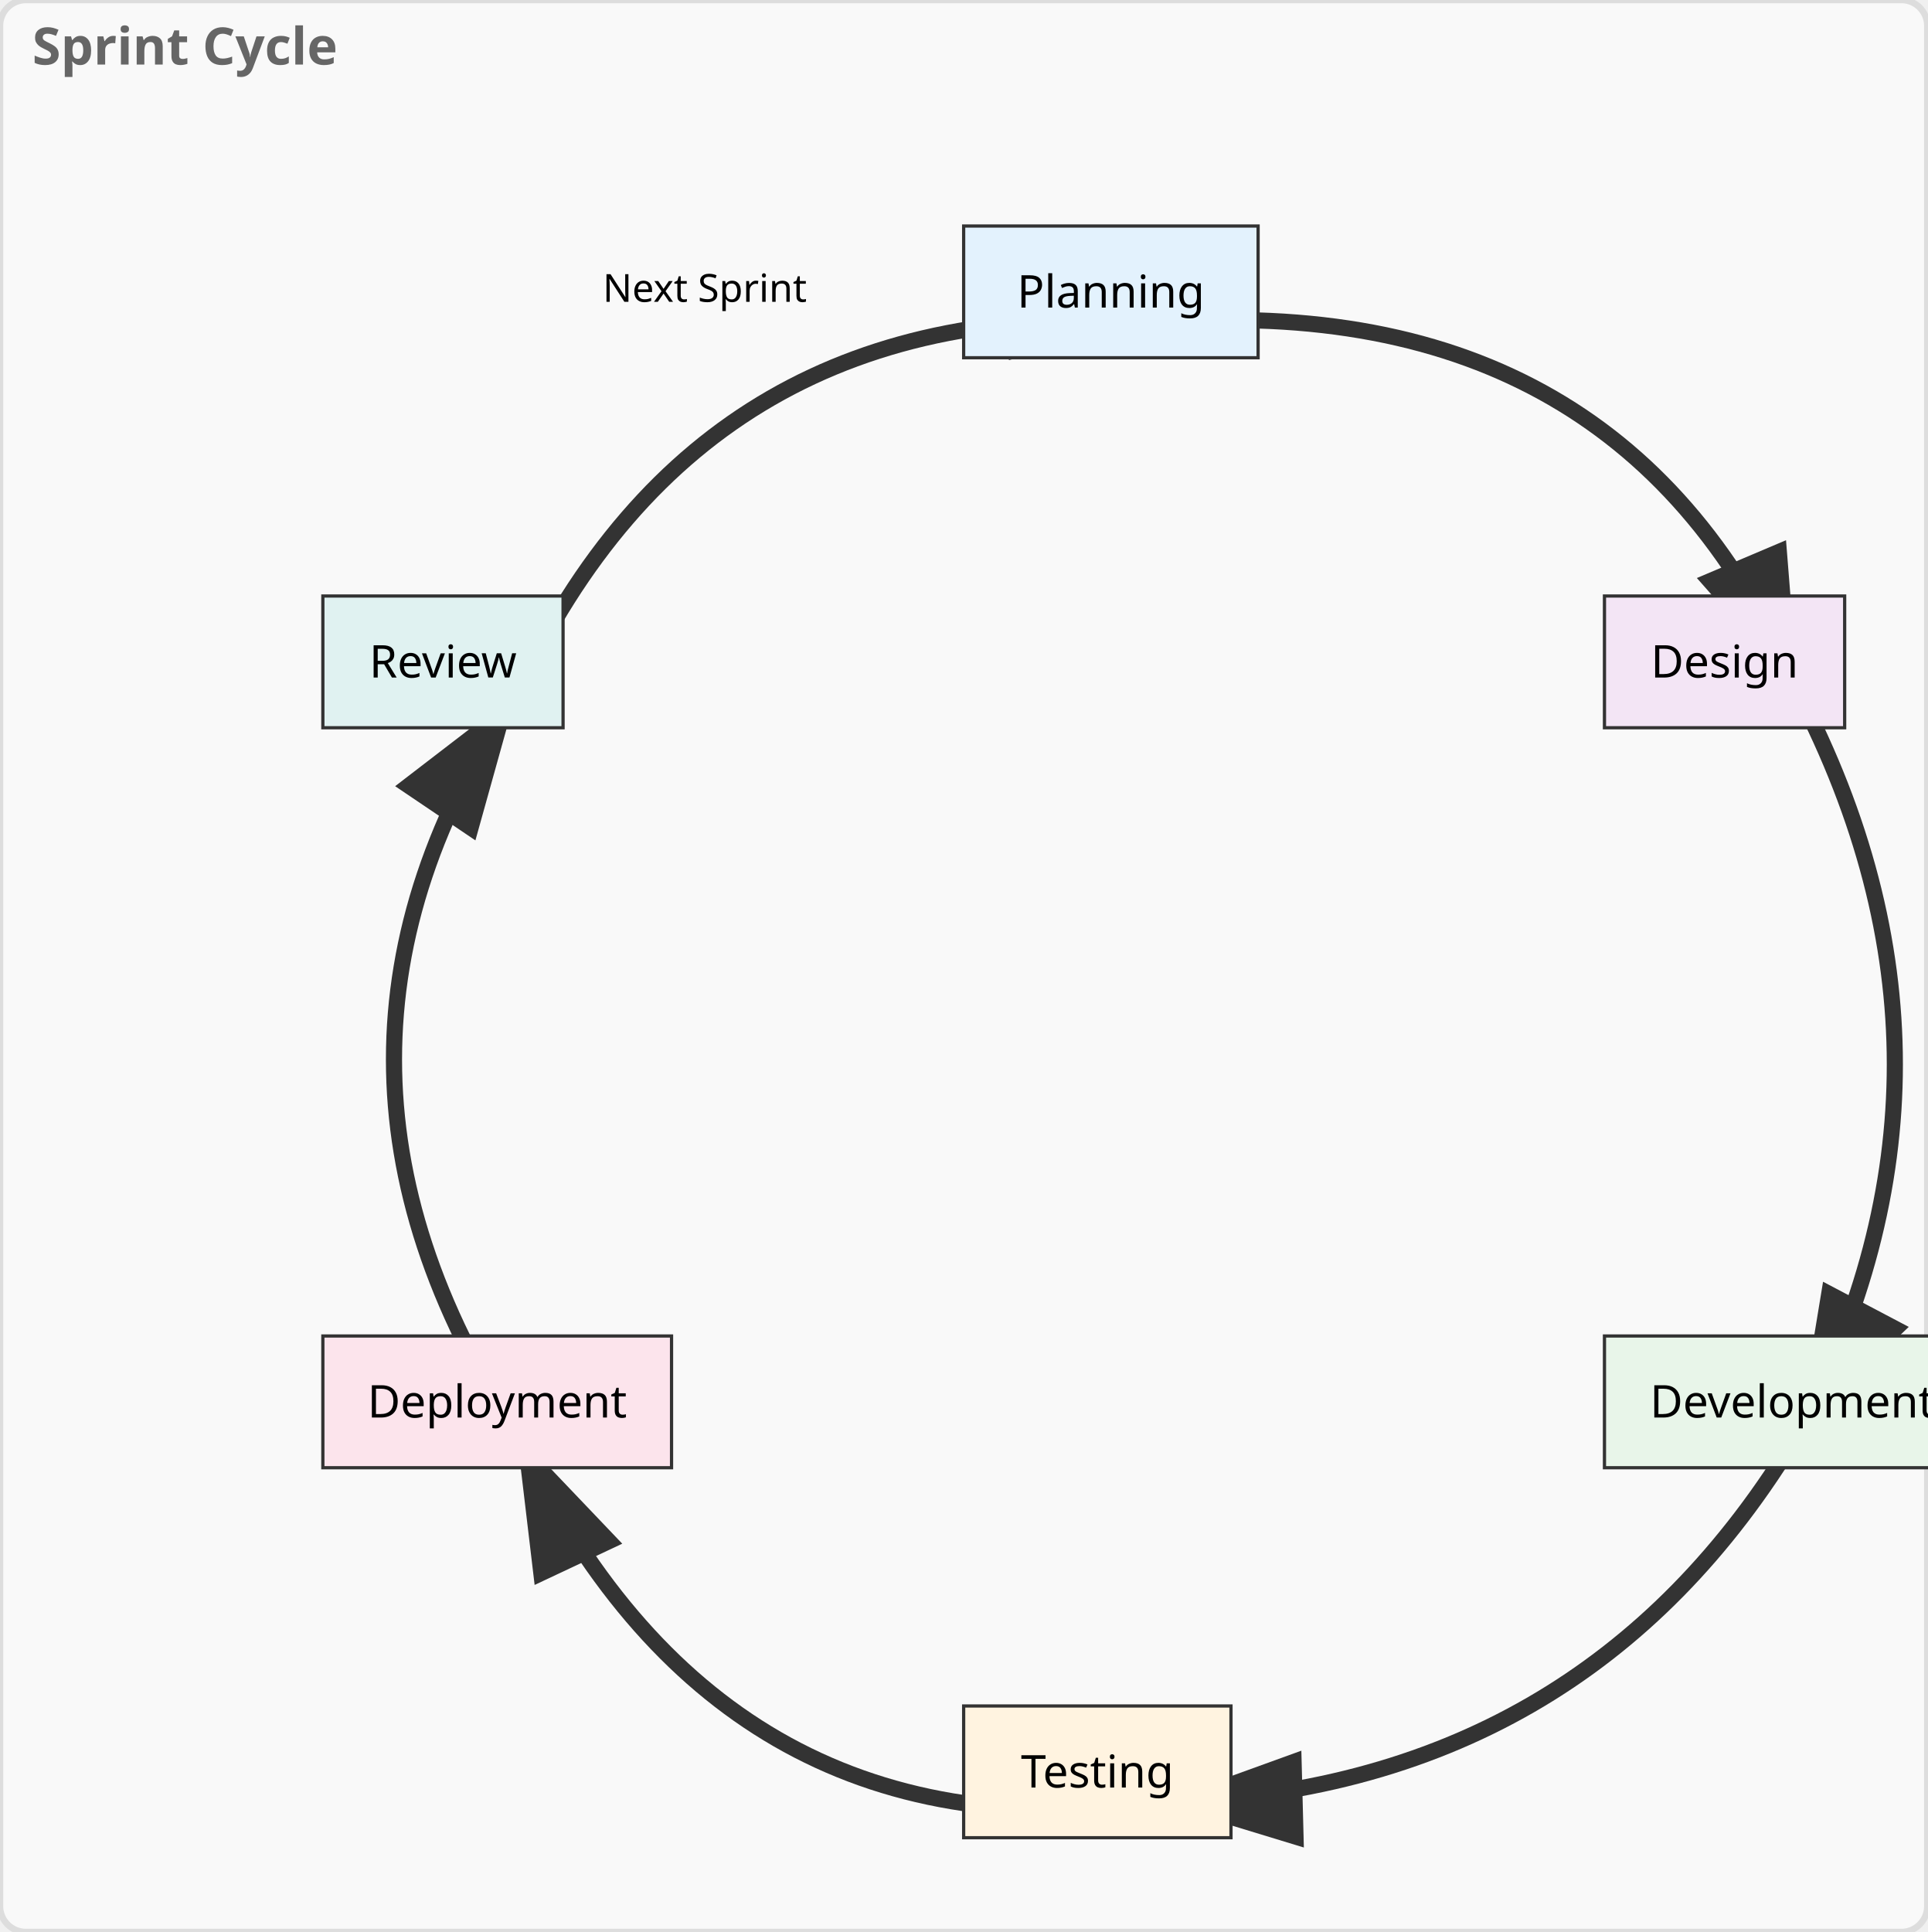
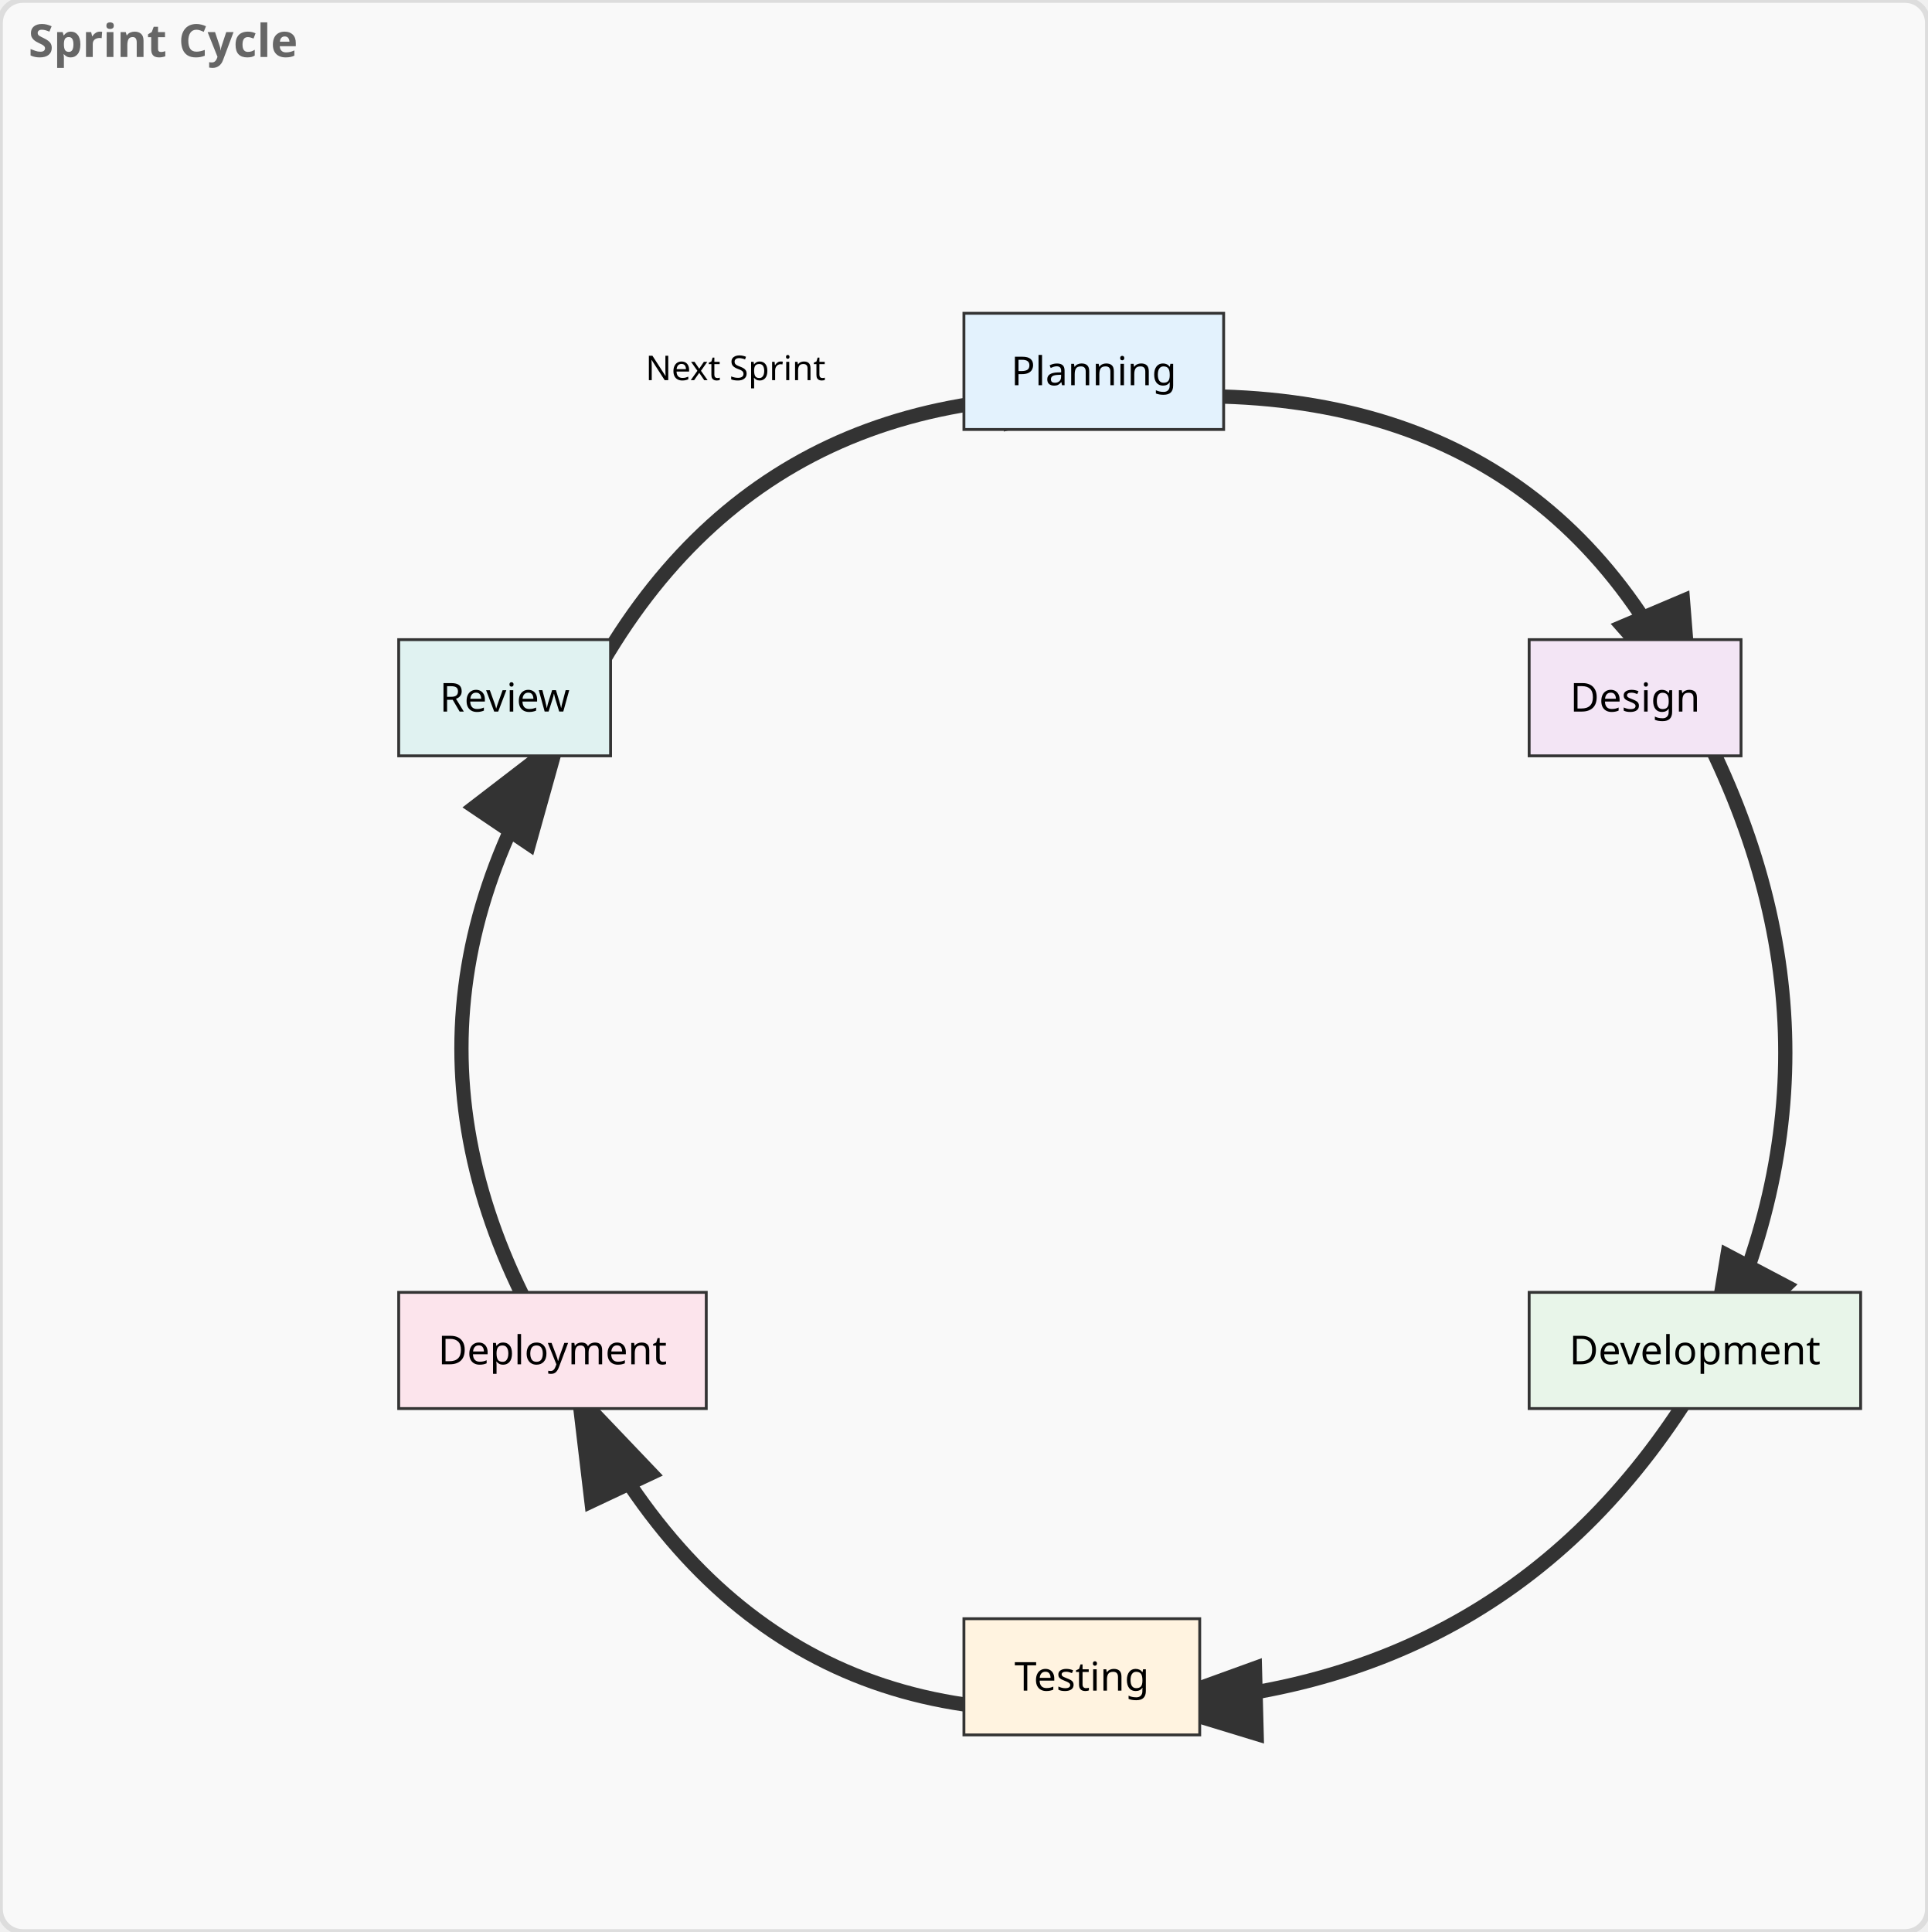
- <svg xmlns="http://www.w3.org/2000/svg" width="596.957" height="598.366" viewBox="0 0 596.957 598.366" role="img" aria-labelledby="diagram-title">
+ <svg xmlns="http://www.w3.org/2000/svg" width="676.957" height="678.366" viewBox="0 0 676.957 678.366" role="img" aria-labelledby="diagram-title">
  <defs>
    <style type="text/css">.runiq-node-text { font-family: sans-serif; font-size: 14px; }.runiq-edge-text { font-family: sans-serif; font-size: 12px; }.runiq-container-label { font-family: sans-serif; font-size: 16px; font-weight: bold; fill: #666; }</style>
    <pattern id="pedigree-half-fill" width="40" height="40" patternUnits="userSpaceOnUse">
      <rect x="0" y="0" width="20" height="40" fill="#000" />
      <rect x="20" y="0" width="20" height="40" fill="#fff" />
    </pattern>
  </defs>
  <g data-runiq-container="sprint-cycle">
-     <rect x="0" y="0" width="596.957" height="598.366" fill="#f9f9f9" stroke="#ddd" stroke-width="2" rx="8" />
+     <rect x="0" y="0" width="676.957" height="678.366" fill="#f9f9f9" stroke="#ddd" stroke-width="2" rx="8" />
    <text x="10" y="20" class="runiq-container-label">Sprint Cycle</text>
  </g>
  <g data-runiq-edge="planning-design">
    <defs>
      <marker id="arrow-standard-planning-design" markerWidth="10" markerHeight="10" refX="9" refY="3" orient="auto" markerUnits="strokeWidth">
        <polygon points="0,0 0,6 9,3" fill="#333" />
      </marker>
    </defs>
-     <path d="M 358.478 100 Q 503.699 89.041 556.957 214.592" fill="none" stroke="#333" stroke-width="5" marker-end="url(#arrow-standard-planning-design)" />
+     <path d="M 398.478 140 Q 543.699 129.041 596.957 254.592" fill="none" stroke="#333" stroke-width="5" marker-end="url(#arrow-standard-planning-design)" />
  </g>
  <g data-runiq-edge="design-development">
    <defs>
      <marker id="arrow-standard-design-development" markerWidth="10" markerHeight="10" refX="9" refY="3" orient="auto" markerUnits="strokeWidth">
        <polygon points="0,0 0,6 9,3" fill="#333" />
      </marker>
    </defs>
-     <path d="M 556.957 214.592 Q 616.844 330.121 556.957 443.775" fill="none" stroke="#333" stroke-width="5" marker-end="url(#arrow-standard-design-development)" />
+     <path d="M 596.957 254.592 Q 656.844 370.121 596.957 483.775" fill="none" stroke="#333" stroke-width="5" marker-end="url(#arrow-standard-design-development)" />
  </g>
  <g data-runiq-edge="development-testing">
    <defs>
      <marker id="arrow-standard-development-testing" markerWidth="10" markerHeight="10" refX="9" refY="3" orient="auto" markerUnits="strokeWidth">
        <polygon points="0,0 0,6 9,3" fill="#333" />
      </marker>
    </defs>
-     <path d="M 556.957 443.775 Q 490.558 554.955 358.478 558.366" fill="none" stroke="#333" stroke-width="5" marker-end="url(#arrow-standard-development-testing)" />
+     <path d="M 596.957 483.775 Q 530.558 594.955 398.478 598.366" fill="none" stroke="#333" stroke-width="5" marker-end="url(#arrow-standard-development-testing)" />
  </g>
  <g data-runiq-edge="testing-deployment">
    <defs>
      <marker id="arrow-standard-testing-deployment" markerWidth="10" markerHeight="10" refX="9" refY="3" orient="auto" markerUnits="strokeWidth">
        <polygon points="0,0 0,6 9,3" fill="#333" />
      </marker>
    </defs>
-     <path d="M 358.478 558.366 Q 222.351 576.235 160 443.775" fill="none" stroke="#333" stroke-width="5" marker-end="url(#arrow-standard-testing-deployment)" />
+     <path d="M 398.478 598.366 Q 262.351 616.235 200 483.775" fill="none" stroke="#333" stroke-width="5" marker-end="url(#arrow-standard-testing-deployment)" />
  </g>
  <g data-runiq-edge="deployment-review">
    <defs>
      <marker id="arrow-standard-deployment-review" markerWidth="10" markerHeight="10" refX="9" refY="3" orient="auto" markerUnits="strokeWidth">
        <polygon points="0,0 0,6 9,3" fill="#333" />
      </marker>
    </defs>
-     <path d="M 160 443.775 Q 84.06 327.065 160 214.592" fill="none" stroke="#333" stroke-width="5" marker-end="url(#arrow-standard-deployment-review)" />
+     <path d="M 200 483.775 Q 124.06 367.065 200 254.592" fill="none" stroke="#333" stroke-width="5" marker-end="url(#arrow-standard-deployment-review)" />
  </g>
  <g data-runiq-edge="review-planning">
    <defs>
      <marker id="arrow-standard-review-planning" markerWidth="10" markerHeight="10" refX="9" refY="3" orient="auto" markerUnits="strokeWidth">
        <polygon points="0,0 0,6 9,3" fill="#333" />
      </marker>
    </defs>
-     <path d="M 160 214.592 Q 218.301 89.311 358.478 100" fill="none" stroke="#333" stroke-width="5" marker-end="url(#arrow-standard-review-planning)" />
-     <text x="218.301" y="89.311" text-anchor="middle" dominant-baseline="middle" class="runiq-edge-text">Next Sprint</text>
+     <path d="M 200 254.592 Q 258.301 129.311 398.478 140" fill="none" stroke="#333" stroke-width="5" marker-end="url(#arrow-standard-review-planning)" />
+     <text x="258.301" y="129.311" text-anchor="middle" dominant-baseline="middle" class="runiq-edge-text">Next Sprint</text>
  </g>
  <g data-runiq-node="planning">
-     <rect x="298.478" y="70" width="91.2" height="40.8" fill="#e3f2fd" stroke="#333" stroke-width="1" />
-     <text x="344.078" y="90.4" text-anchor="middle" dominant-baseline="middle" font-family="sans-serif" font-size="14">
+     <rect x="338.478" y="110" width="91.2" height="40.8" fill="#e3f2fd" stroke="#333" stroke-width="1" />
+     <text x="384.078" y="130.4" text-anchor="middle" dominant-baseline="middle" font-family="sans-serif" font-size="14">
        Planning
      </text>
  </g>
  <g data-runiq-node="design">
-     <rect x="496.957" y="184.592" width="74.4" height="40.8" fill="#f3e5f5" stroke="#333" stroke-width="1" />
-     <text x="534.157" y="204.992" text-anchor="middle" dominant-baseline="middle" font-family="sans-serif" font-size="14">
+     <rect x="536.957" y="224.592" width="74.4" height="40.8" fill="#f3e5f5" stroke="#333" stroke-width="1" />
+     <text x="574.157" y="244.992" text-anchor="middle" dominant-baseline="middle" font-family="sans-serif" font-size="14">
        Design
      </text>
  </g>
  <g data-runiq-node="development">
-     <rect x="496.957" y="413.775" width="116.4" height="40.8" fill="#e8f5e9" stroke="#333" stroke-width="1" />
-     <text x="555.157" y="434.175" text-anchor="middle" dominant-baseline="middle" font-family="sans-serif" font-size="14">
+     <rect x="536.957" y="453.775" width="116.4" height="40.8" fill="#e8f5e9" stroke="#333" stroke-width="1" />
+     <text x="595.157" y="474.175" text-anchor="middle" dominant-baseline="middle" font-family="sans-serif" font-size="14">
        Development
      </text>
  </g>
  <g data-runiq-node="testing">
-     <rect x="298.478" y="528.366" width="82.8" height="40.8" fill="#fff3e0" stroke="#333" stroke-width="1" />
-     <text x="339.878" y="548.766" text-anchor="middle" dominant-baseline="middle" font-family="sans-serif" font-size="14">
+     <rect x="338.478" y="568.366" width="82.8" height="40.8" fill="#fff3e0" stroke="#333" stroke-width="1" />
+     <text x="379.878" y="588.766" text-anchor="middle" dominant-baseline="middle" font-family="sans-serif" font-size="14">
        Testing
      </text>
  </g>
  <g data-runiq-node="deployment">
-     <rect x="100" y="413.775" width="108" height="40.8" fill="#fce4ec" stroke="#333" stroke-width="1" />
-     <text x="154" y="434.175" text-anchor="middle" dominant-baseline="middle" font-family="sans-serif" font-size="14">
+     <rect x="140" y="453.775" width="108" height="40.8" fill="#fce4ec" stroke="#333" stroke-width="1" />
+     <text x="194" y="474.175" text-anchor="middle" dominant-baseline="middle" font-family="sans-serif" font-size="14">
        Deployment
      </text>
  </g>
  <g data-runiq-node="review">
-     <rect x="100" y="184.592" width="74.4" height="40.8" fill="#e0f2f1" stroke="#333" stroke-width="1" />
-     <text x="137.2" y="204.992" text-anchor="middle" dominant-baseline="middle" font-family="sans-serif" font-size="14">
+     <rect x="140" y="224.592" width="74.4" height="40.8" fill="#e0f2f1" stroke="#333" stroke-width="1" />
+     <text x="177.2" y="244.992" text-anchor="middle" dominant-baseline="middle" font-family="sans-serif" font-size="14">
        Review
      </text>
  </g>
</svg>
